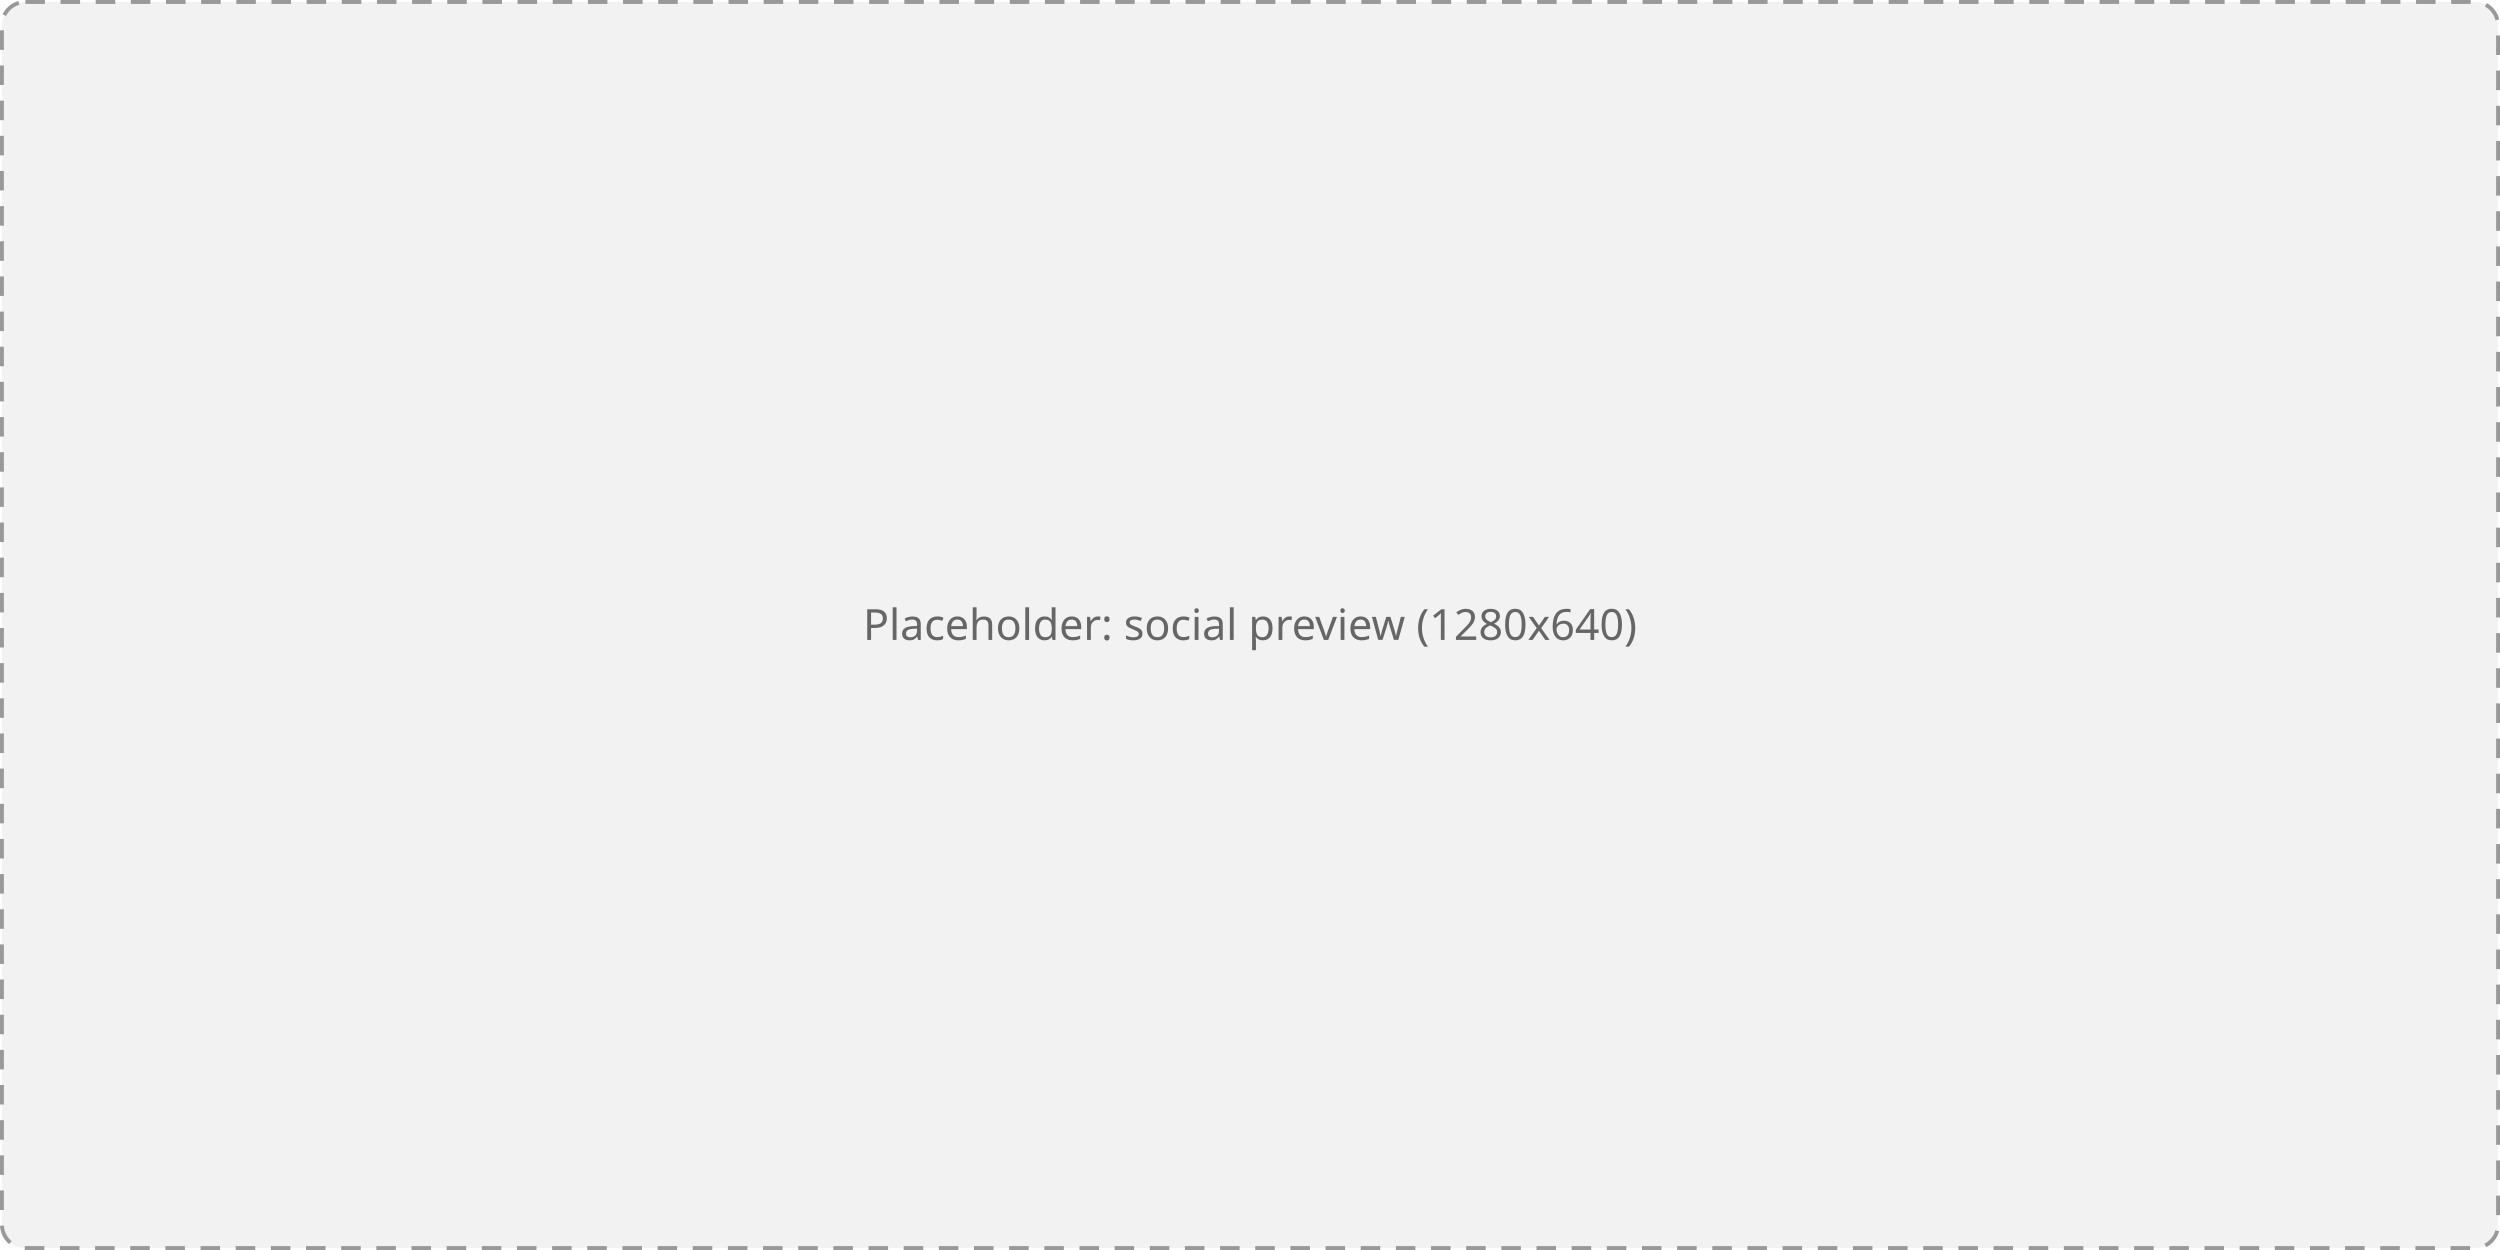
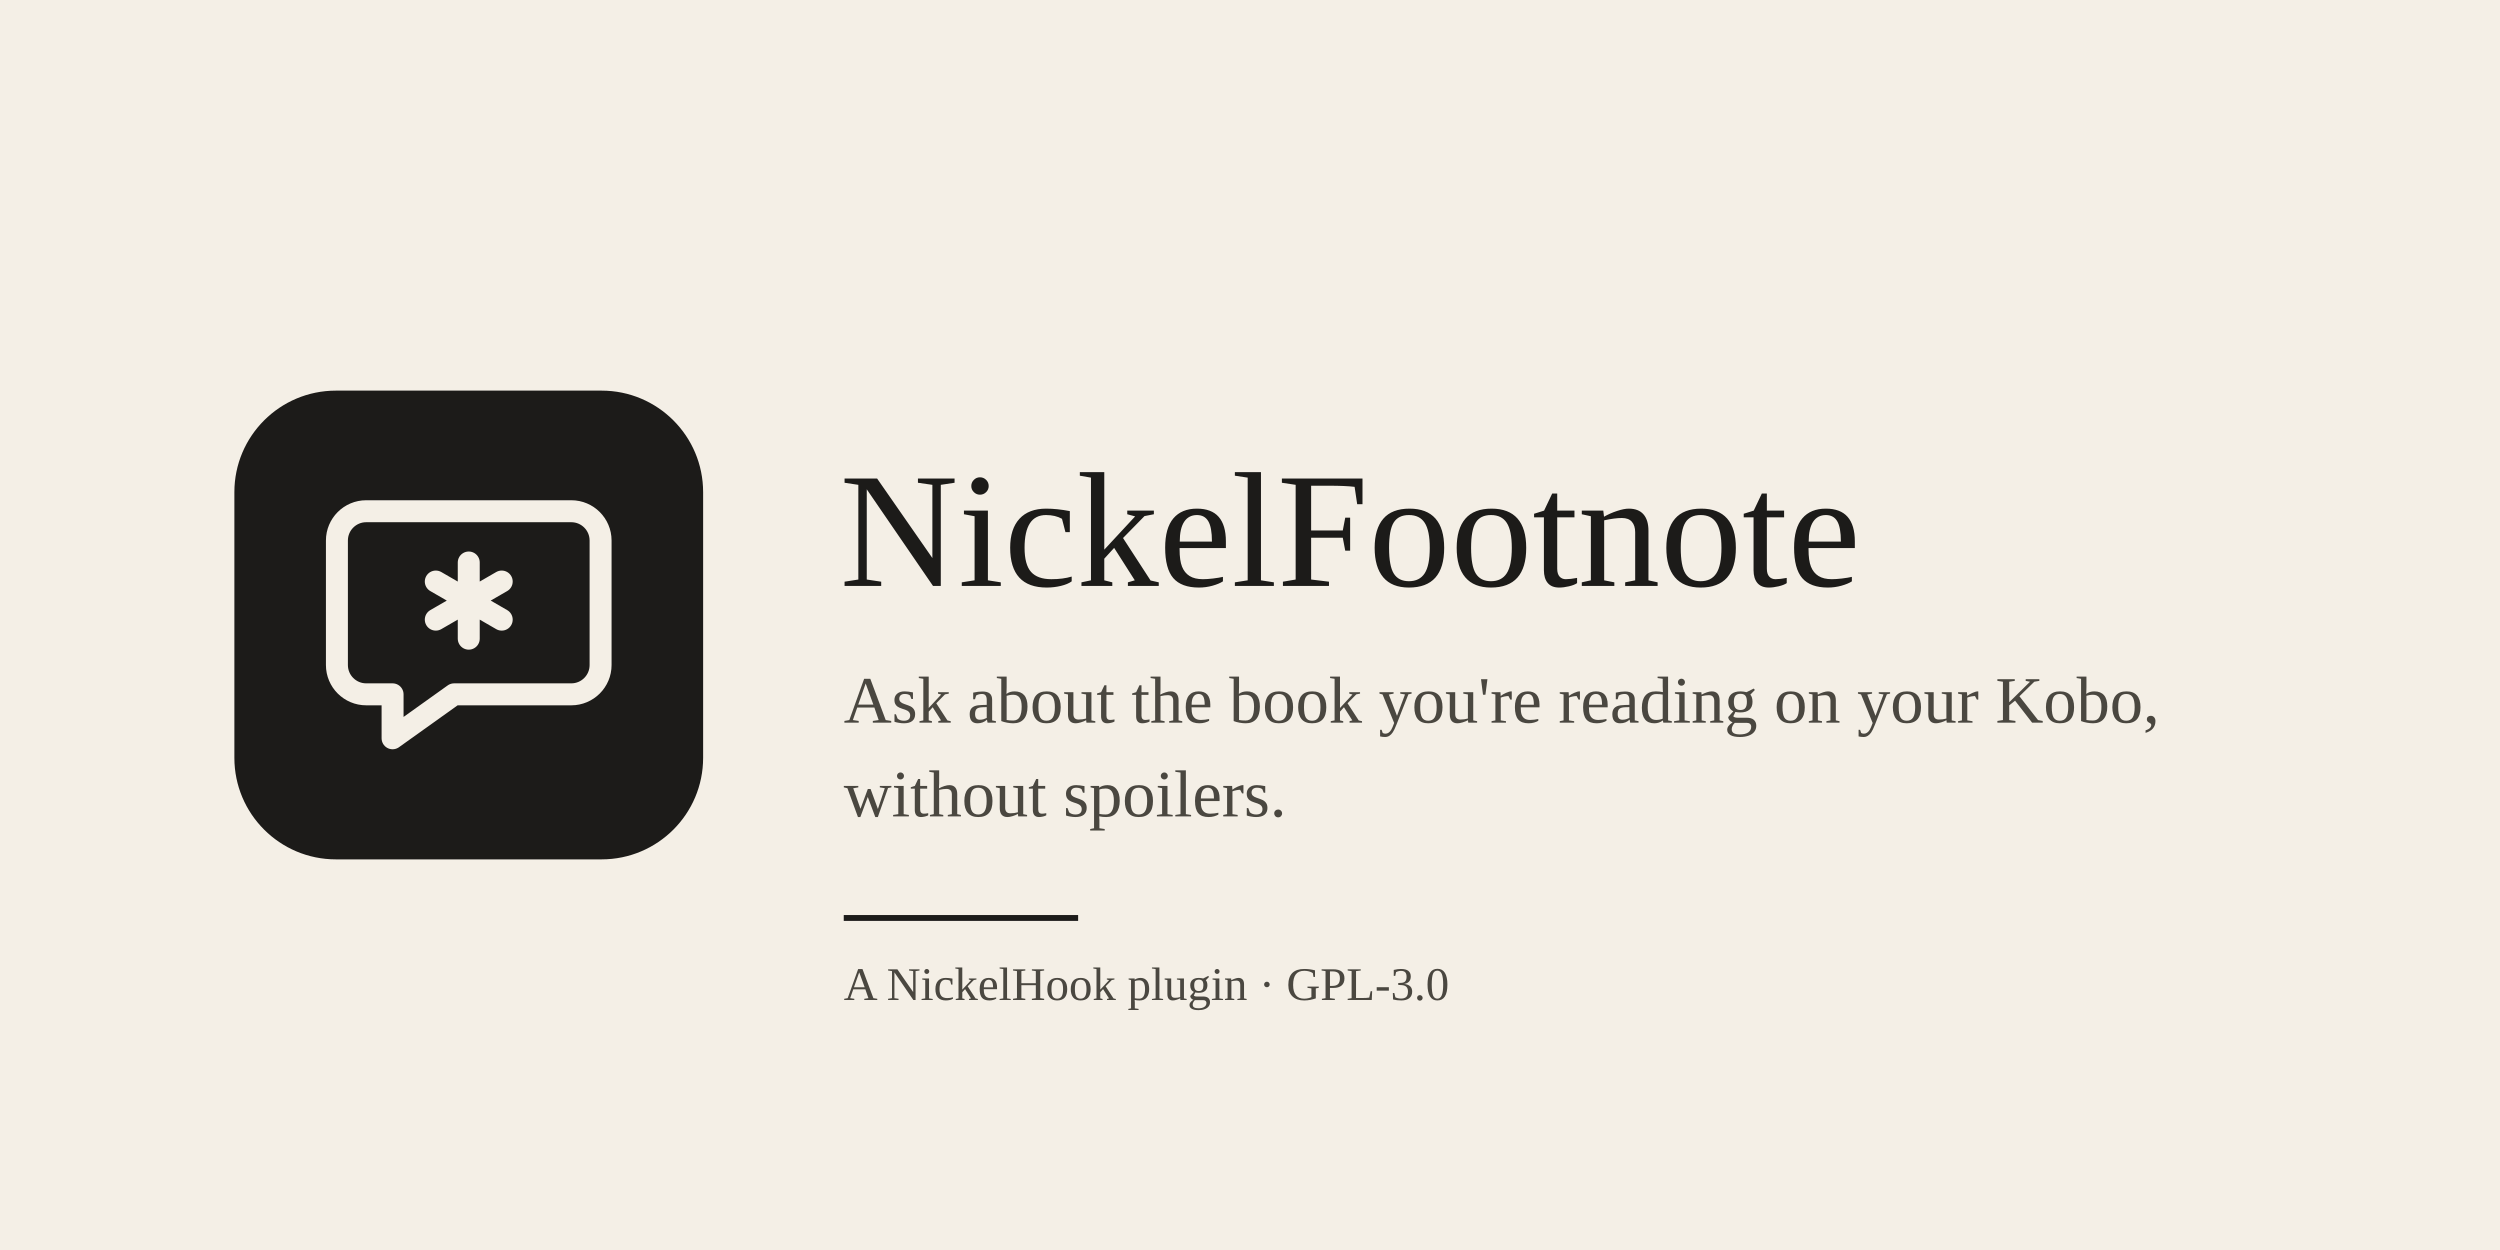
<svg xmlns="http://www.w3.org/2000/svg" width="1280" height="640" viewBox="0 0 1280 640">
-   <rect x="1" y="1" width="1278" height="638" rx="12" fill="#f2f2f2" stroke="#999" stroke-width="2" stroke-dasharray="10 8" />
-   <text x="50%" y="50%" text-anchor="middle" dominant-baseline="middle" font-family="sans-serif" font-size="22" fill="#666">Placeholder: social preview (1280x640)</text>
+   <rect width="1280" height="640" fill="#F4EFE6" />
+   <rect x="120" y="200" width="240" height="240" rx="52" fill="#1C1B19" />
+   <g transform="translate(150 228) scale(7.5)" fill="none" stroke="#F4EFE6" stroke-width="1.5" stroke-linecap="round" stroke-linejoin="round">
+     <path d="M5 4.5h14a2 2 0 0 1 2 2v8.5a2 2 0 0 1-2 2h-8l-4.2 3v-3H5a2 2 0 0 1-2-2V6.5a2 2 0 0 1 2-2z" />
+     <path d="M12 8v5.2M9.75 9.3l4.5 2.6M14.25 9.3l-4.5 2.6" />
+   </g>
+   <text x="430" y="300" font-family="Georgia, 'Times New Roman', serif" font-size="84" fill="#1C1B19">NickelFootnote</text>
+   <text x="432" y="370" font-family="Georgia, 'Times New Roman', serif" font-size="34" fill="#4A4740">Ask about the book you're reading on your Kobo,</text>
+   <text x="432" y="418" font-family="Georgia, 'Times New Roman', serif" font-size="34" fill="#4A4740">without spoilers.</text>
+   <path d="M432 470h120" stroke="#1C1B19" stroke-width="3" />
+   <text x="432" y="512" font-family="Georgia, 'Times New Roman', serif" font-size="24" fill="#4A4740">A NickelHook plugin · GPL-3.0</text>
</svg>
